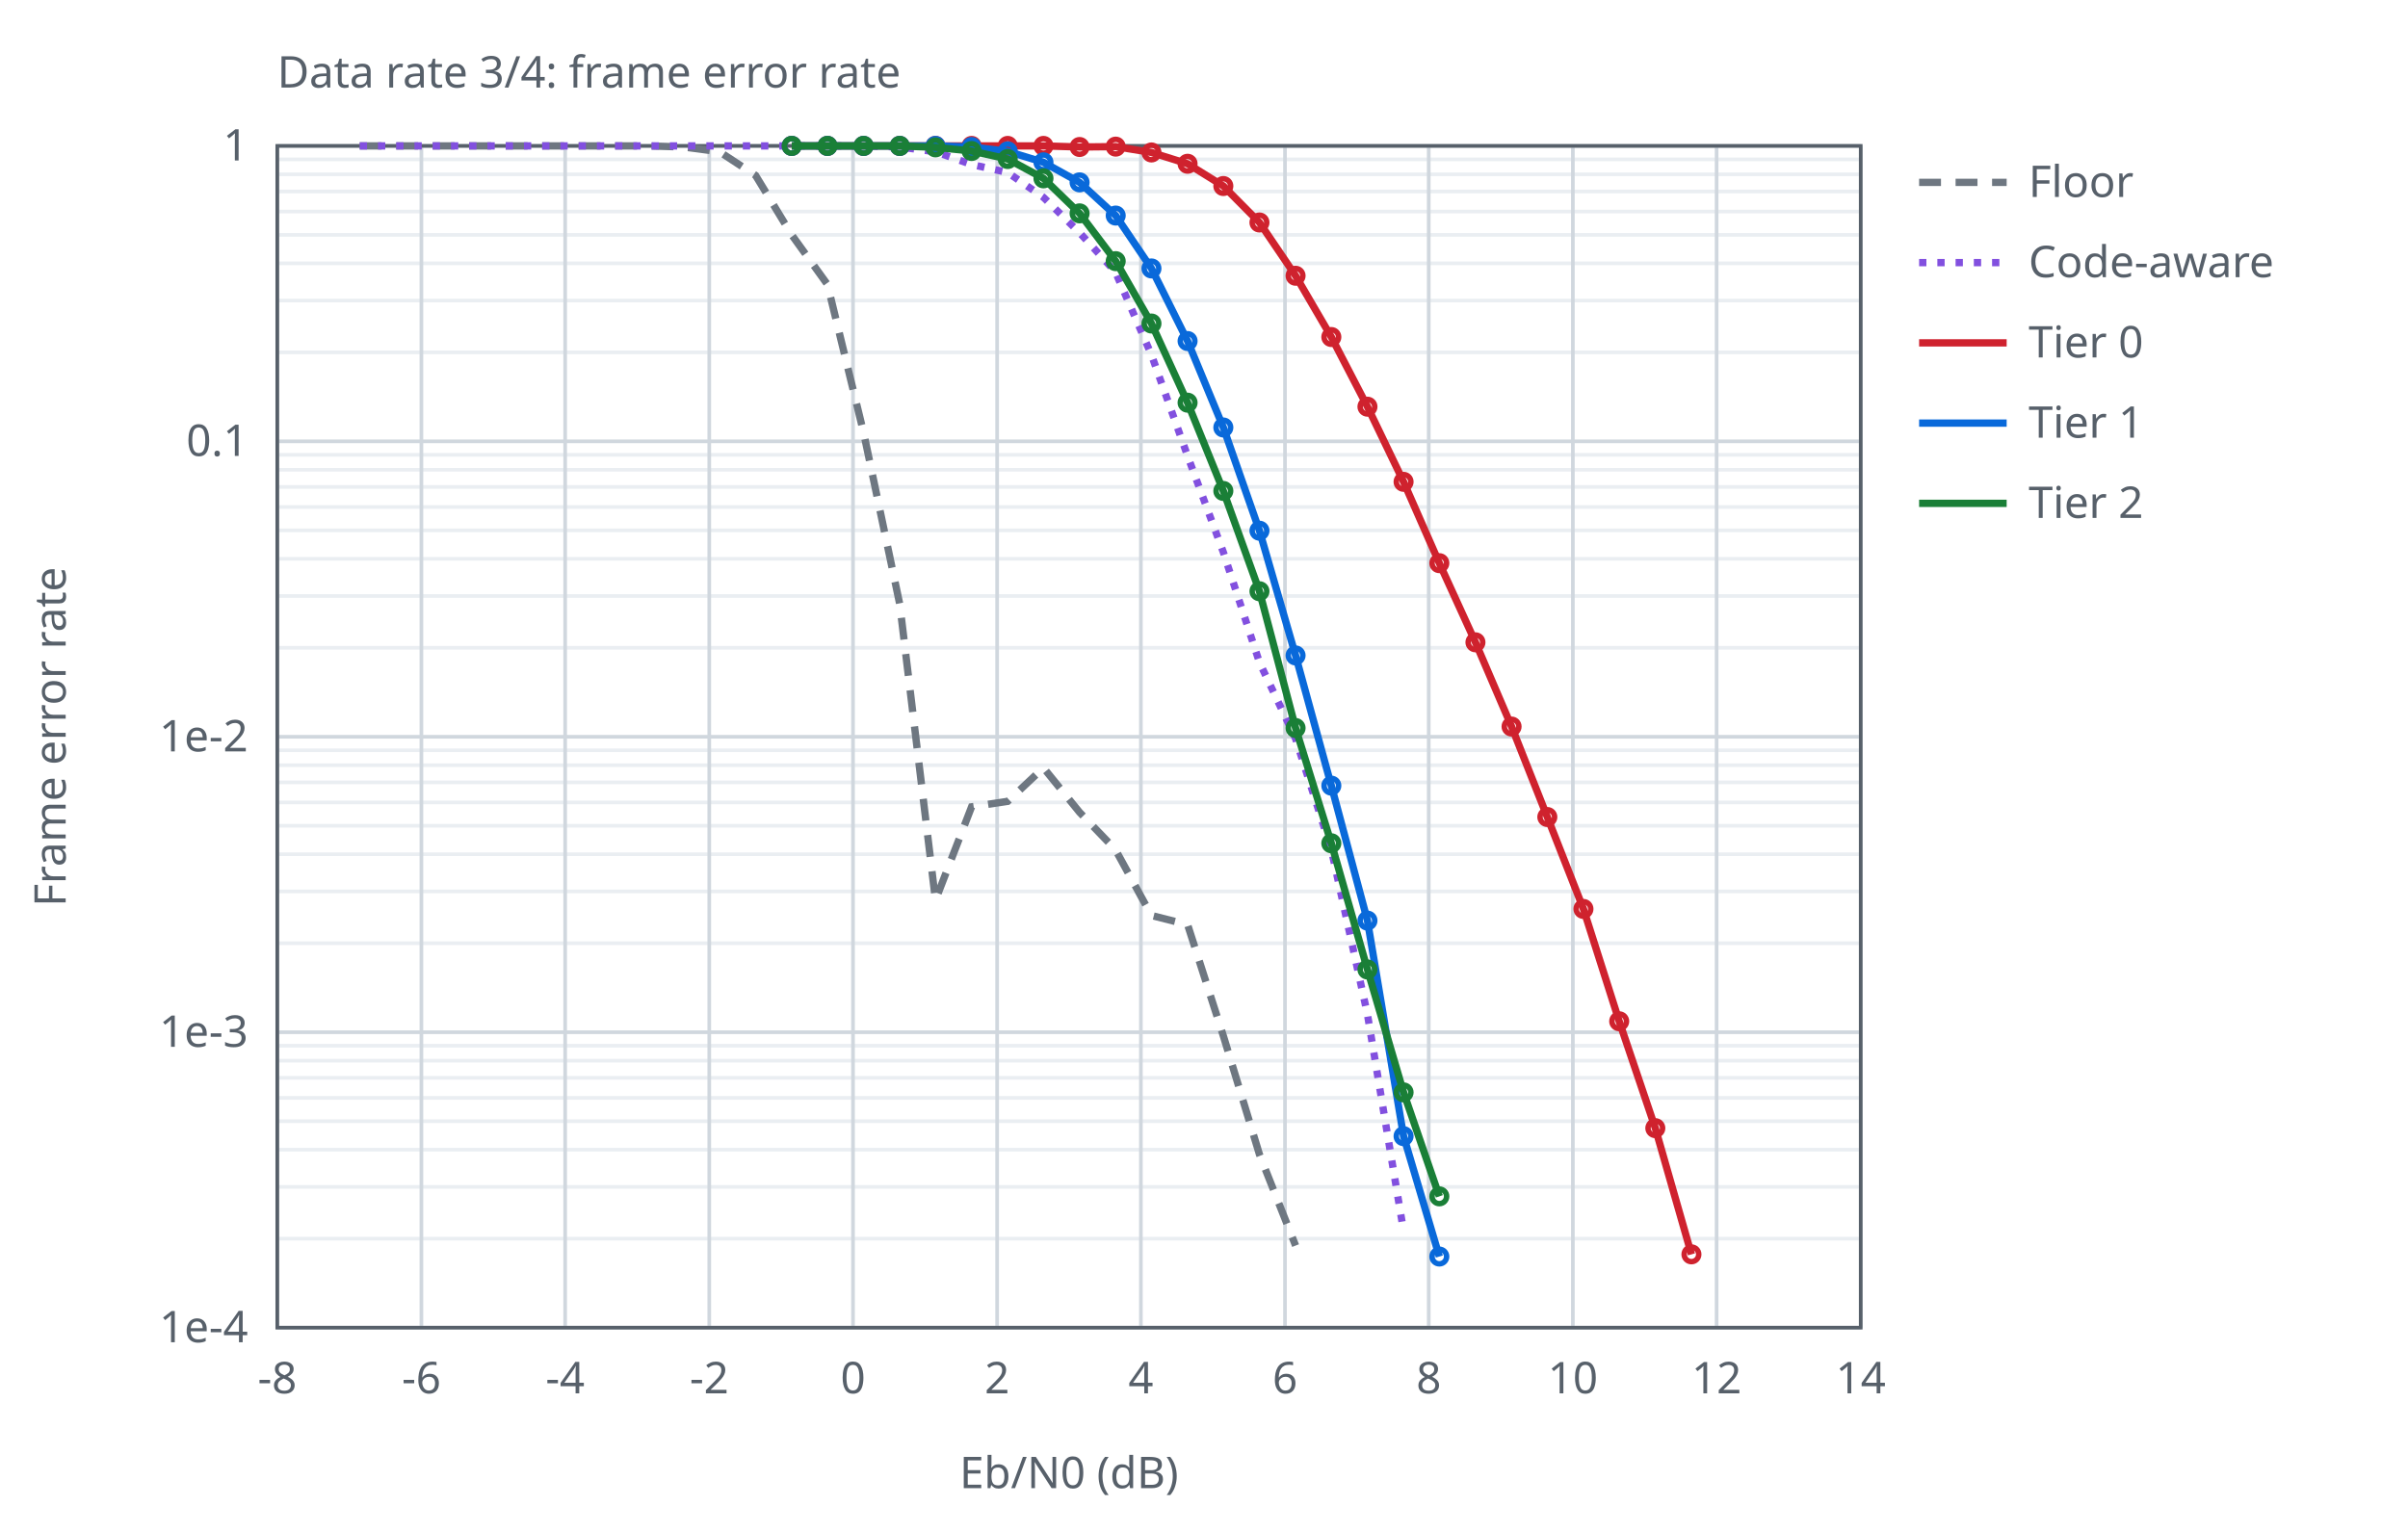
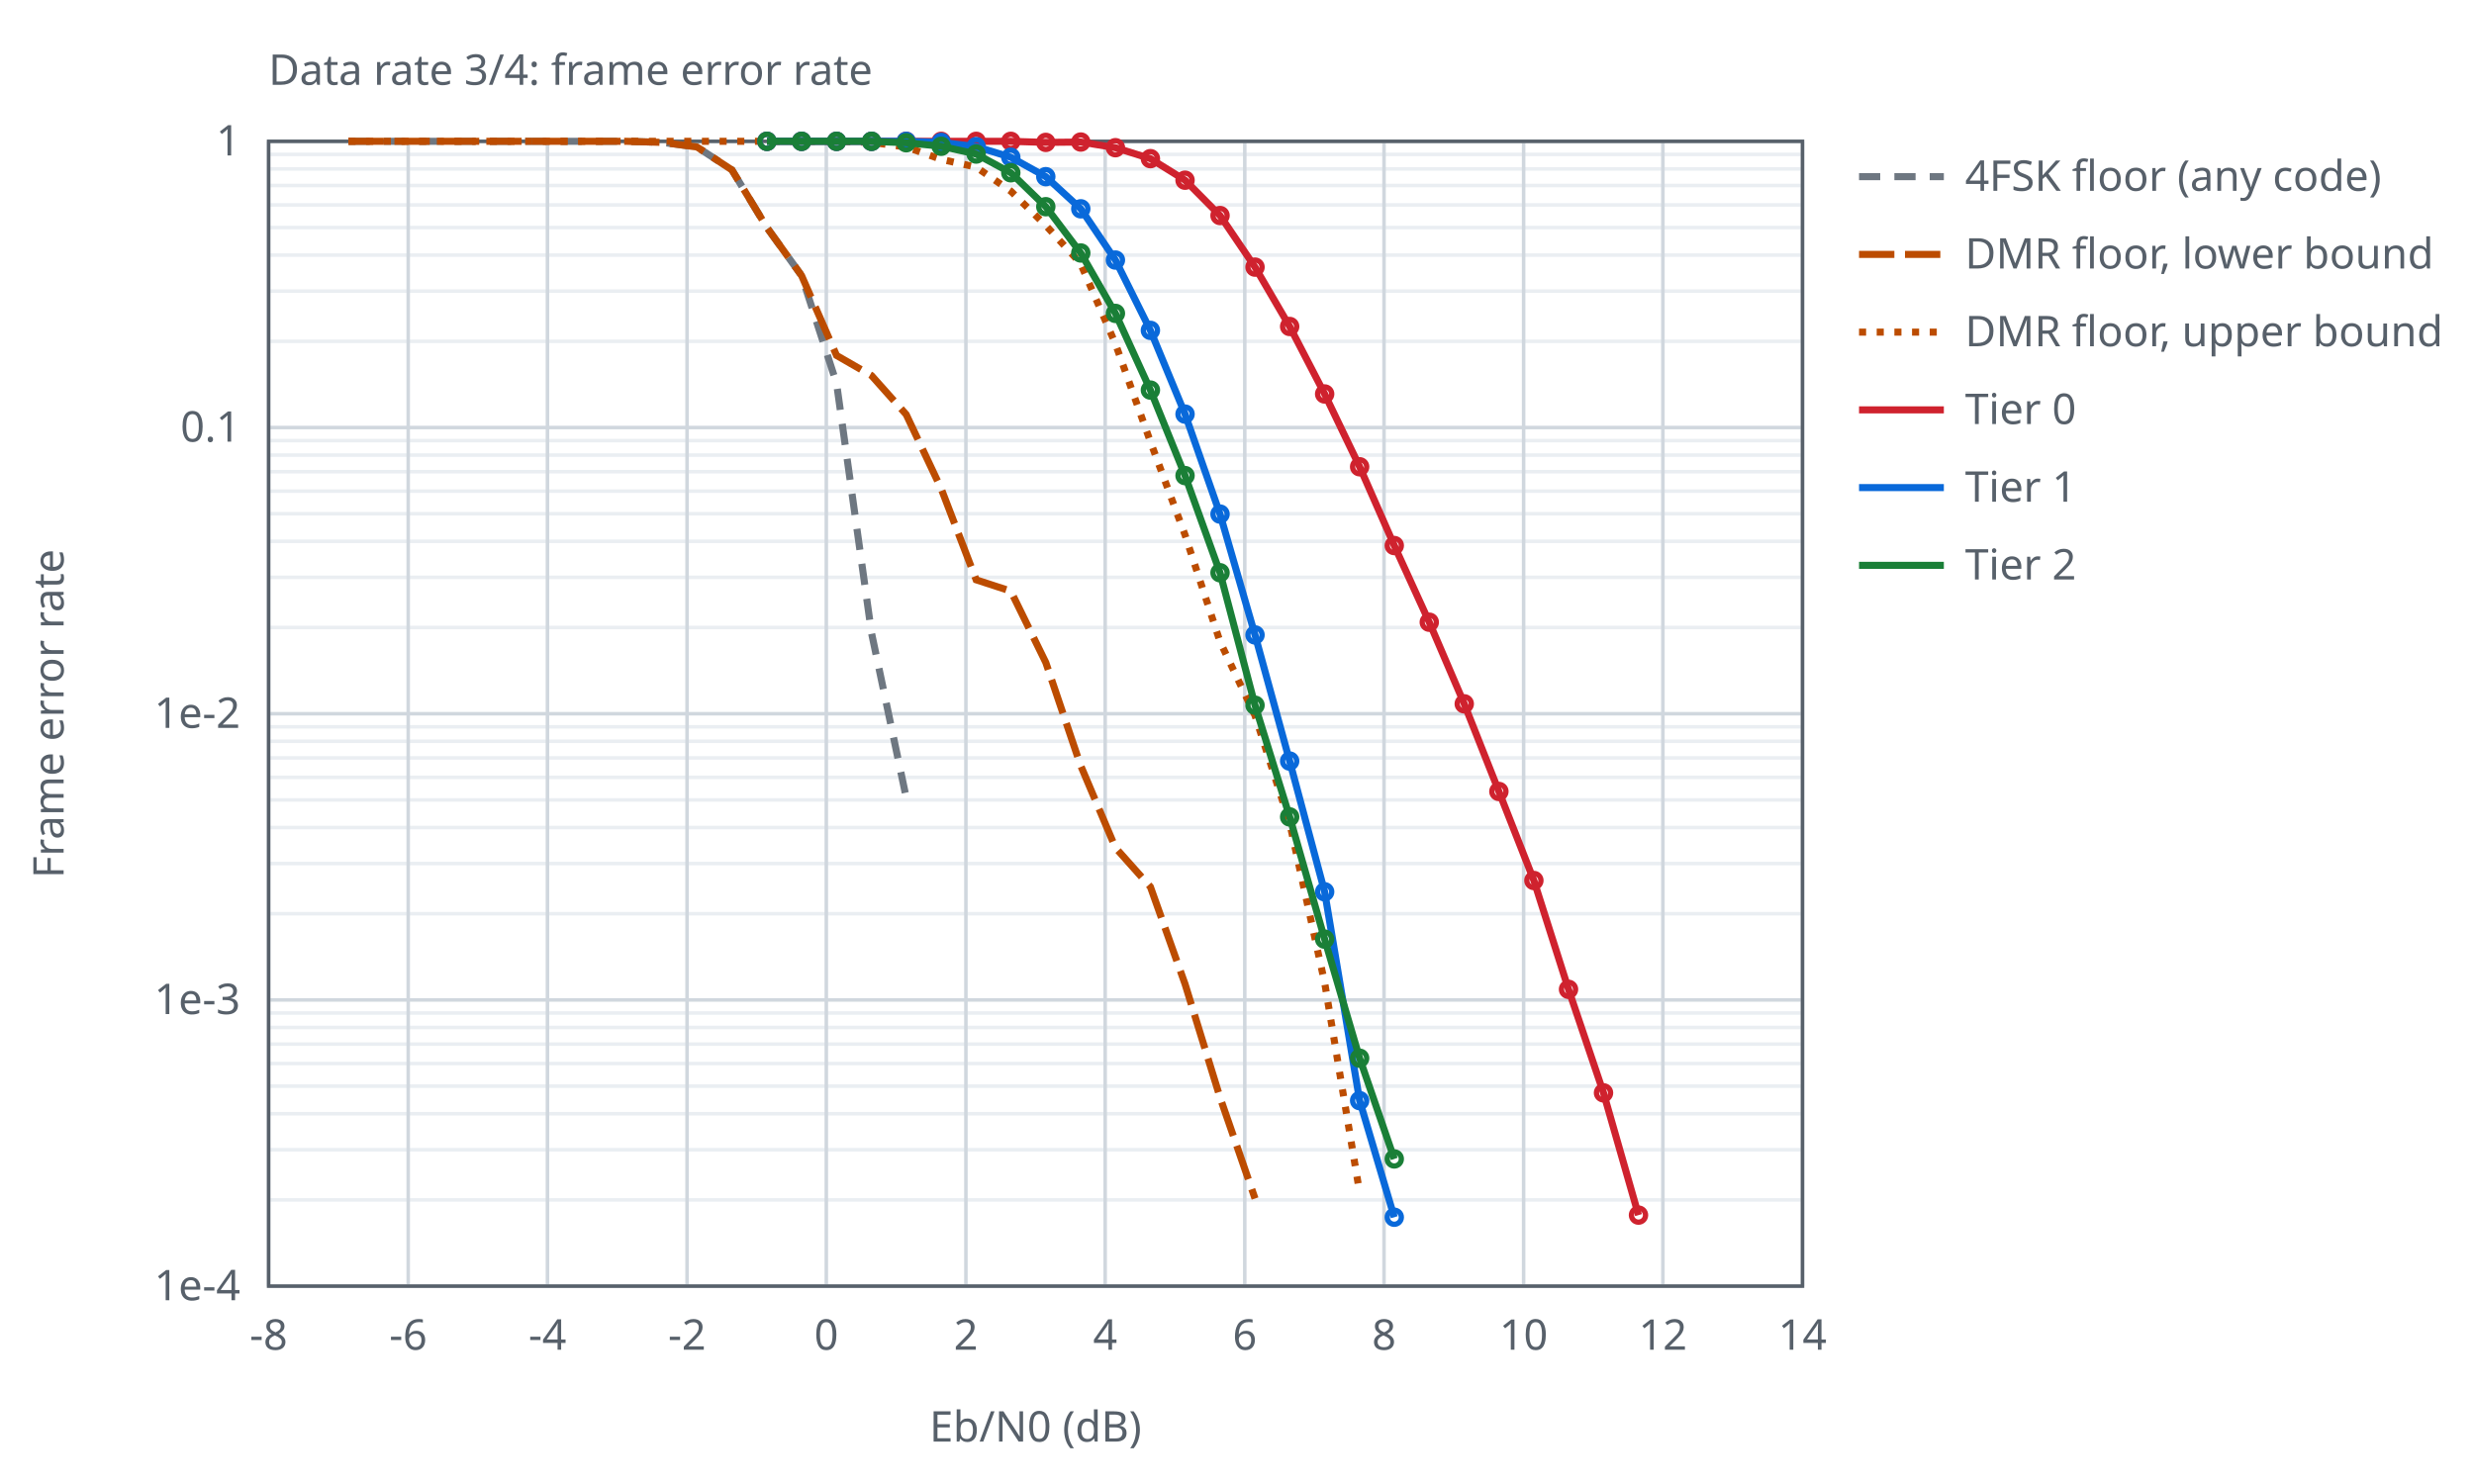
- <svg xmlns="http://www.w3.org/2000/svg" width="660" height="420" viewBox="0 0 660 420">
-   <style>text{font-family:sans-serif;font-size:12px;fill:#57606a}.ax{stroke:#57606a;stroke-width:1;fill:none}.gr{stroke:#d0d7de;stroke-width:1}.mi{stroke:#eaeef2;stroke-width:1}.s0{stroke:#6e7781}.s1{stroke:#cf222e}.s2{stroke:#0969da}.s3{stroke:#1a7f37}.s4{stroke:#8250df}.l{fill:none;stroke-width:2}.p{fill:none;stroke-width:1.5}@media (prefers-color-scheme:dark){text{fill:#c9d1d9}.ax{stroke:#8b949e}.gr{stroke:#30363d}.mi{stroke:#21262d}.s0{stroke:#8b949e}.s1{stroke:#ff7b72}.s2{stroke:#58a6ff}.s3{stroke:#3fb950}.s4{stroke:#d2a8ff}}</style>
+ <svg xmlns="http://www.w3.org/2000/svg" width="700" height="420" viewBox="0 0 700 420">
+   <style>text{font-family:sans-serif;font-size:12px;fill:#57606a}.ax{stroke:#57606a;stroke-width:1;fill:none}.gr{stroke:#d0d7de;stroke-width:1}.mi{stroke:#eaeef2;stroke-width:1}.r0{stroke:#6e7781}.r1{stroke:#bc4c00}.r2{stroke:#8250df}.s1{stroke:#cf222e}.s2{stroke:#0969da}.s3{stroke:#1a7f37}.l{fill:none;stroke-width:2}.p{fill:none;stroke-width:1.5}@media (prefers-color-scheme:dark){text{fill:#c9d1d9}.ax{stroke:#8b949e}.gr{stroke:#30363d}.mi{stroke:#21262d}.r0{stroke:#8b949e}.r1{stroke:#f0883e}.r2{stroke:#d2a8ff}.s1{stroke:#ff7b72}.s2{stroke:#58a6ff}.s3{stroke:#3fb950}}</style>
  <text x="76.0" y="24">Data rate 3/4: frame error rate</text>
  <line class="mi" x1="76.0" y1="96.6" x2="510.0" y2="96.6" />
  <line class="mi" x1="76.0" y1="82.4" x2="510.0" y2="82.4" />
  <line class="mi" x1="76.0" y1="72.2" x2="510.0" y2="72.2" />
  <line class="mi" x1="76.0" y1="64.4" x2="510.0" y2="64.4" />
  <line class="mi" x1="76.0" y1="58.0" x2="510.0" y2="58.0" />
  <line class="mi" x1="76.0" y1="52.5" x2="510.0" y2="52.5" />
  <line class="mi" x1="76.0" y1="47.8" x2="510.0" y2="47.8" />
  <line class="mi" x1="76.0" y1="43.7" x2="510.0" y2="43.7" />
  <line class="mi" x1="76.0" y1="177.6" x2="510.0" y2="177.6" />
  <line class="mi" x1="76.0" y1="163.4" x2="510.0" y2="163.4" />
  <line class="mi" x1="76.0" y1="153.2" x2="510.0" y2="153.2" />
  <line class="mi" x1="76.0" y1="145.4" x2="510.0" y2="145.4" />
  <line class="mi" x1="76.0" y1="139.0" x2="510.0" y2="139.0" />
  <line class="mi" x1="76.0" y1="133.5" x2="510.0" y2="133.5" />
  <line class="mi" x1="76.0" y1="128.8" x2="510.0" y2="128.8" />
  <line class="mi" x1="76.0" y1="124.7" x2="510.0" y2="124.7" />
  <line class="mi" x1="76.0" y1="258.6" x2="510.0" y2="258.6" />
  <line class="mi" x1="76.0" y1="244.4" x2="510.0" y2="244.4" />
  <line class="mi" x1="76.0" y1="234.2" x2="510.0" y2="234.2" />
  <line class="mi" x1="76.0" y1="226.4" x2="510.0" y2="226.4" />
  <line class="mi" x1="76.0" y1="220.0" x2="510.0" y2="220.0" />
  <line class="mi" x1="76.0" y1="214.5" x2="510.0" y2="214.5" />
  <line class="mi" x1="76.0" y1="209.8" x2="510.0" y2="209.8" />
  <line class="mi" x1="76.0" y1="205.7" x2="510.0" y2="205.7" />
  <line class="mi" x1="76.0" y1="339.6" x2="510.0" y2="339.6" />
  <line class="mi" x1="76.0" y1="325.4" x2="510.0" y2="325.4" />
  <line class="mi" x1="76.0" y1="315.2" x2="510.0" y2="315.2" />
  <line class="mi" x1="76.0" y1="307.4" x2="510.0" y2="307.4" />
  <line class="mi" x1="76.0" y1="301.0" x2="510.0" y2="301.0" />
  <line class="mi" x1="76.0" y1="295.5" x2="510.0" y2="295.5" />
  <line class="mi" x1="76.0" y1="290.8" x2="510.0" y2="290.8" />
  <line class="mi" x1="76.0" y1="286.7" x2="510.0" y2="286.7" />
  <line class="gr" x1="76.0" y1="364.0" x2="76.0" y2="40.0" />
  <text x="76.0" y="382.0" text-anchor="middle">-8</text>
  <line class="gr" x1="115.5" y1="364.0" x2="115.5" y2="40.0" />
  <text x="115.5" y="382.0" text-anchor="middle">-6</text>
  <line class="gr" x1="154.9" y1="364.0" x2="154.9" y2="40.0" />
  <text x="154.9" y="382.0" text-anchor="middle">-4</text>
  <line class="gr" x1="194.4" y1="364.0" x2="194.4" y2="40.0" />
  <text x="194.4" y="382.0" text-anchor="middle">-2</text>
  <line class="gr" x1="233.8" y1="364.0" x2="233.8" y2="40.0" />
  <text x="233.8" y="382.0" text-anchor="middle">0</text>
  <line class="gr" x1="273.3" y1="364.0" x2="273.3" y2="40.0" />
  <text x="273.3" y="382.0" text-anchor="middle">2</text>
  <line class="gr" x1="312.7" y1="364.0" x2="312.7" y2="40.0" />
  <text x="312.7" y="382.0" text-anchor="middle">4</text>
  <line class="gr" x1="352.2" y1="364.0" x2="352.2" y2="40.0" />
  <text x="352.2" y="382.0" text-anchor="middle">6</text>
  <line class="gr" x1="391.6" y1="364.0" x2="391.6" y2="40.0" />
  <text x="391.6" y="382.0" text-anchor="middle">8</text>
  <line class="gr" x1="431.1" y1="364.0" x2="431.1" y2="40.0" />
  <text x="431.1" y="382.0" text-anchor="middle">10</text>
  <line class="gr" x1="470.5" y1="364.0" x2="470.5" y2="40.0" />
  <text x="470.5" y="382.0" text-anchor="middle">12</text>
  <line class="gr" x1="510.0" y1="364.0" x2="510.0" y2="40.0" />
  <text x="510.0" y="382.0" text-anchor="middle">14</text>
  <line class="gr" x1="76.0" y1="40.0" x2="510.0" y2="40.0" />
  <text x="68.0" y="44.0" text-anchor="end">1</text>
  <line class="gr" x1="76.0" y1="121.0" x2="510.0" y2="121.0" />
  <text x="68.0" y="125.0" text-anchor="end">0.1</text>
  <line class="gr" x1="76.0" y1="202.0" x2="510.0" y2="202.0" />
  <text x="68.0" y="206.0" text-anchor="end">1e-2</text>
  <line class="gr" x1="76.0" y1="283.0" x2="510.0" y2="283.0" />
  <text x="68.0" y="287.0" text-anchor="end">1e-3</text>
  <line class="gr" x1="76.0" y1="364.0" x2="510.0" y2="364.0" />
  <text x="68.0" y="368.0" text-anchor="end">1e-4</text>
  <rect class="ax" x="76.0" y="40.0" width="434.0" height="324.0" />
  <text x="293.0" y="408.0" text-anchor="middle">Eb/N0 (dB)</text>
  <text x="18" y="202.0" text-anchor="middle" transform="rotate(-90 18 202.0)">Frame error rate</text>
-   <path class="l s0" stroke-dasharray="6 4" d="M98.6,40.0 L108.5,40.0 L118.3,40.0 L128.2,40.0 L138.1,40.0 L147.9,40.0 L157.8,40.0 L167.7,40.0 L177.5,40.0 L187.4,40.3 L197.2,41.6 L207.1,48.1 L217.0,64.4 L226.8,78.0 L236.7,118.6 L246.6,165.6 L256.4,246.8 L266.3,221.2 L276.2,219.7 L286.0,210.5 L295.9,222.7 L305.7,232.9 L315.6,251.0 L325.5,253.5 L335.3,284.0 L345.2,316.5 L355.1,341.5" />
-   <line class="l s0" stroke-dasharray="6 4" x1="526.0" y1="50.0" x2="550.0" y2="50.0" />
-   <text x="556.0" y="54.0">Floor</text>
-   <path class="l s4" stroke-dasharray="2 3" d="M98.6,40.0 L108.5,40.0 L118.3,40.0 L128.2,40.0 L138.1,40.0 L147.9,40.0 L157.8,40.0 L167.7,40.0 L177.5,40.0 L187.4,40.0 L197.2,40.0 L207.1,40.0 L217.0,40.0 L226.8,40.0 L236.7,40.0 L246.6,40.3 L256.4,41.6 L266.3,45.1 L276.2,47.3 L286.0,54.1 L295.9,63.8 L305.7,74.5 L315.6,97.3 L325.5,125.0 L335.3,151.4 L345.2,181.6 L355.1,202.5 L364.9,232.9 L374.8,278.1 L384.7,337.5" />
-   <line class="l s4" stroke-dasharray="2 3" x1="526.0" y1="72.0" x2="550.0" y2="72.0" />
-   <text x="556.0" y="76.0">Code-aware</text>
+   <path class="l r0" stroke-dasharray="6 4" d="M98.6,40.0 L108.5,40.0 L118.3,40.0 L128.2,40.0 L138.1,40.0 L147.9,40.0 L157.8,40.0 L167.7,40.0 L177.5,40.0 L187.4,40.3 L197.2,41.6 L207.1,48.1 L217.0,64.4 L226.8,78.0 L236.7,108.5 L246.6,179.2 L256.4,225.7" />
+   <line class="l r0" stroke-dasharray="6 4" x1="526.0" y1="50.0" x2="550.0" y2="50.0" />
+   <text x="556.0" y="54.0">4FSK floor (any code)</text>
+   <path class="l r1" stroke-dasharray="10 3" d="M98.6,40.0 L108.5,40.0 L118.3,40.0 L128.2,40.0 L138.1,40.0 L147.9,40.0 L157.8,40.0 L167.7,40.0 L177.5,40.0 L187.4,40.3 L197.2,41.6 L207.1,48.1 L217.0,64.4 L226.8,78.0 L236.7,100.6 L246.6,106.3 L256.4,117.3 L266.3,138.3 L276.2,164.1 L286.0,167.3 L295.9,187.5 L305.7,216.5 L315.6,239.9 L325.5,251.0 L335.3,278.5 L345.2,310.6 L355.1,339.2" />
+   <line class="l r1" stroke-dasharray="10 3" x1="526.0" y1="72.0" x2="550.0" y2="72.0" />
+   <text x="556.0" y="76.0">DMR floor, lower bound</text>
+   <path class="l r1" stroke-dasharray="2 3" d="M98.6,40.0 L108.5,40.0 L118.3,40.0 L128.2,40.0 L138.1,40.0 L147.9,40.0 L157.8,40.0 L167.7,40.0 L177.5,40.0 L187.4,40.0 L197.2,40.0 L207.1,40.0 L217.0,40.0 L226.8,40.0 L236.7,40.0 L246.6,40.3 L256.4,41.6 L266.3,45.1 L276.2,47.3 L286.0,54.1 L295.9,63.8 L305.7,74.5 L315.6,97.3 L325.5,125.0 L335.3,151.4 L345.2,181.6 L355.1,202.5 L364.9,232.9 L374.8,278.1 L384.7,337.5" />
+   <line class="l r1" stroke-dasharray="2 3" x1="526.0" y1="94.0" x2="550.0" y2="94.0" />
+   <text x="556.0" y="98.0">DMR floor, upper bound</text>
  <path class="l s1" d="M217.0,40.0 L226.8,40.0 L236.7,40.0 L246.6,40.0 L256.4,40.0 L266.3,40.0 L276.2,40.0 L286.0,40.0 L295.9,40.3 L305.8,40.2 L315.6,41.8 L325.5,44.9 L335.3,51.0 L345.2,61.0 L355.1,75.6 L364.9,92.4 L374.8,111.5 L384.7,132.1 L394.5,154.4 L404.4,176.1 L414.3,199.2 L424.1,224.0 L434.0,249.2 L443.8,280.0 L453.7,309.3 L463.6,343.9" />
  <circle class="p s1" cx="217.0" cy="40.0" r="2" />
  <circle class="p s1" cx="226.8" cy="40.0" r="2" />
  <circle class="p s1" cx="236.7" cy="40.0" r="2" />
  <circle class="p s1" cx="246.6" cy="40.0" r="2" />
  <circle class="p s1" cx="256.4" cy="40.0" r="2" />
  <circle class="p s1" cx="266.3" cy="40.0" r="2" />
  <circle class="p s1" cx="276.2" cy="40.0" r="2" />
  <circle class="p s1" cx="286.0" cy="40.0" r="2" />
  <circle class="p s1" cx="295.9" cy="40.3" r="2" />
  <circle class="p s1" cx="305.8" cy="40.2" r="2" />
  <circle class="p s1" cx="315.6" cy="41.8" r="2" />
  <circle class="p s1" cx="325.5" cy="44.9" r="2" />
  <circle class="p s1" cx="335.3" cy="51.0" r="2" />
  <circle class="p s1" cx="345.2" cy="61.0" r="2" />
  <circle class="p s1" cx="355.1" cy="75.6" r="2" />
  <circle class="p s1" cx="364.9" cy="92.4" r="2" />
  <circle class="p s1" cx="374.8" cy="111.5" r="2" />
  <circle class="p s1" cx="384.7" cy="132.1" r="2" />
  <circle class="p s1" cx="394.5" cy="154.4" r="2" />
  <circle class="p s1" cx="404.4" cy="176.1" r="2" />
  <circle class="p s1" cx="414.3" cy="199.2" r="2" />
  <circle class="p s1" cx="424.1" cy="224.0" r="2" />
  <circle class="p s1" cx="434.0" cy="249.2" r="2" />
  <circle class="p s1" cx="443.8" cy="280.0" r="2" />
  <circle class="p s1" cx="453.7" cy="309.3" r="2" />
  <circle class="p s1" cx="463.6" cy="343.9" r="2" />
-   <line class="l s1" x1="526.0" y1="94.0" x2="550.0" y2="94.0" />
-   <text x="556.0" y="98.0">Tier 0</text>
+   <line class="l s1" x1="526.0" y1="116.0" x2="550.0" y2="116.0" />
+   <text x="556.0" y="120.0">Tier 0</text>
  <path class="l s2" d="M217.0,40.0 L226.8,40.0 L236.7,40.0 L246.6,40.0 L256.4,40.0 L266.3,40.3 L276.2,41.5 L286.0,44.5 L295.9,50.0 L305.8,59.1 L315.6,73.6 L325.5,93.5 L335.3,117.2 L345.2,145.5 L355.1,179.7 L364.9,215.4 L374.8,252.4 L384.7,311.5 L394.5,344.5" />
  <circle class="p s2" cx="217.0" cy="40.0" r="2" />
  <circle class="p s2" cx="226.8" cy="40.0" r="2" />
  <circle class="p s2" cx="236.7" cy="40.0" r="2" />
  <circle class="p s2" cx="246.6" cy="40.0" r="2" />
  <circle class="p s2" cx="256.4" cy="40.0" r="2" />
  <circle class="p s2" cx="266.3" cy="40.3" r="2" />
  <circle class="p s2" cx="276.2" cy="41.5" r="2" />
  <circle class="p s2" cx="286.0" cy="44.5" r="2" />
  <circle class="p s2" cx="295.9" cy="50.0" r="2" />
  <circle class="p s2" cx="305.8" cy="59.1" r="2" />
  <circle class="p s2" cx="315.6" cy="73.6" r="2" />
  <circle class="p s2" cx="325.5" cy="93.5" r="2" />
  <circle class="p s2" cx="335.3" cy="117.2" r="2" />
  <circle class="p s2" cx="345.2" cy="145.5" r="2" />
  <circle class="p s2" cx="355.1" cy="179.7" r="2" />
  <circle class="p s2" cx="364.9" cy="215.4" r="2" />
  <circle class="p s2" cx="374.8" cy="252.4" r="2" />
  <circle class="p s2" cx="384.7" cy="311.5" r="2" />
  <circle class="p s2" cx="394.5" cy="344.5" r="2" />
-   <line class="l s2" x1="526.0" y1="116.0" x2="550.0" y2="116.0" />
-   <text x="556.0" y="120.0">Tier 1</text>
+   <line class="l s2" x1="526.0" y1="138.0" x2="550.0" y2="138.0" />
+   <text x="556.0" y="142.0">Tier 1</text>
  <path class="l s3" d="M217.0,40.0 L226.8,40.0 L236.7,40.0 L246.6,40.0 L256.4,40.4 L266.3,41.4 L276.2,43.6 L286.0,48.9 L295.9,58.5 L305.8,71.6 L315.6,88.7 L325.5,110.4 L335.3,134.6 L345.2,162.1 L355.1,199.6 L364.9,231.2 L374.8,265.8 L384.7,299.5 L394.5,328.0" />
  <circle class="p s3" cx="217.0" cy="40.0" r="2" />
  <circle class="p s3" cx="226.8" cy="40.0" r="2" />
  <circle class="p s3" cx="236.7" cy="40.0" r="2" />
  <circle class="p s3" cx="246.6" cy="40.0" r="2" />
  <circle class="p s3" cx="256.4" cy="40.4" r="2" />
  <circle class="p s3" cx="266.3" cy="41.4" r="2" />
  <circle class="p s3" cx="276.2" cy="43.6" r="2" />
  <circle class="p s3" cx="286.0" cy="48.9" r="2" />
  <circle class="p s3" cx="295.9" cy="58.5" r="2" />
  <circle class="p s3" cx="305.8" cy="71.6" r="2" />
  <circle class="p s3" cx="315.6" cy="88.7" r="2" />
  <circle class="p s3" cx="325.5" cy="110.4" r="2" />
  <circle class="p s3" cx="335.3" cy="134.6" r="2" />
  <circle class="p s3" cx="345.2" cy="162.1" r="2" />
  <circle class="p s3" cx="355.1" cy="199.6" r="2" />
  <circle class="p s3" cx="364.9" cy="231.2" r="2" />
  <circle class="p s3" cx="374.8" cy="265.8" r="2" />
  <circle class="p s3" cx="384.7" cy="299.5" r="2" />
  <circle class="p s3" cx="394.5" cy="328.0" r="2" />
-   <line class="l s3" x1="526.0" y1="138.0" x2="550.0" y2="138.0" />
-   <text x="556.0" y="142.0">Tier 2</text>
+   <line class="l s3" x1="526.0" y1="160.0" x2="550.0" y2="160.0" />
+   <text x="556.0" y="164.0">Tier 2</text>
</svg>
